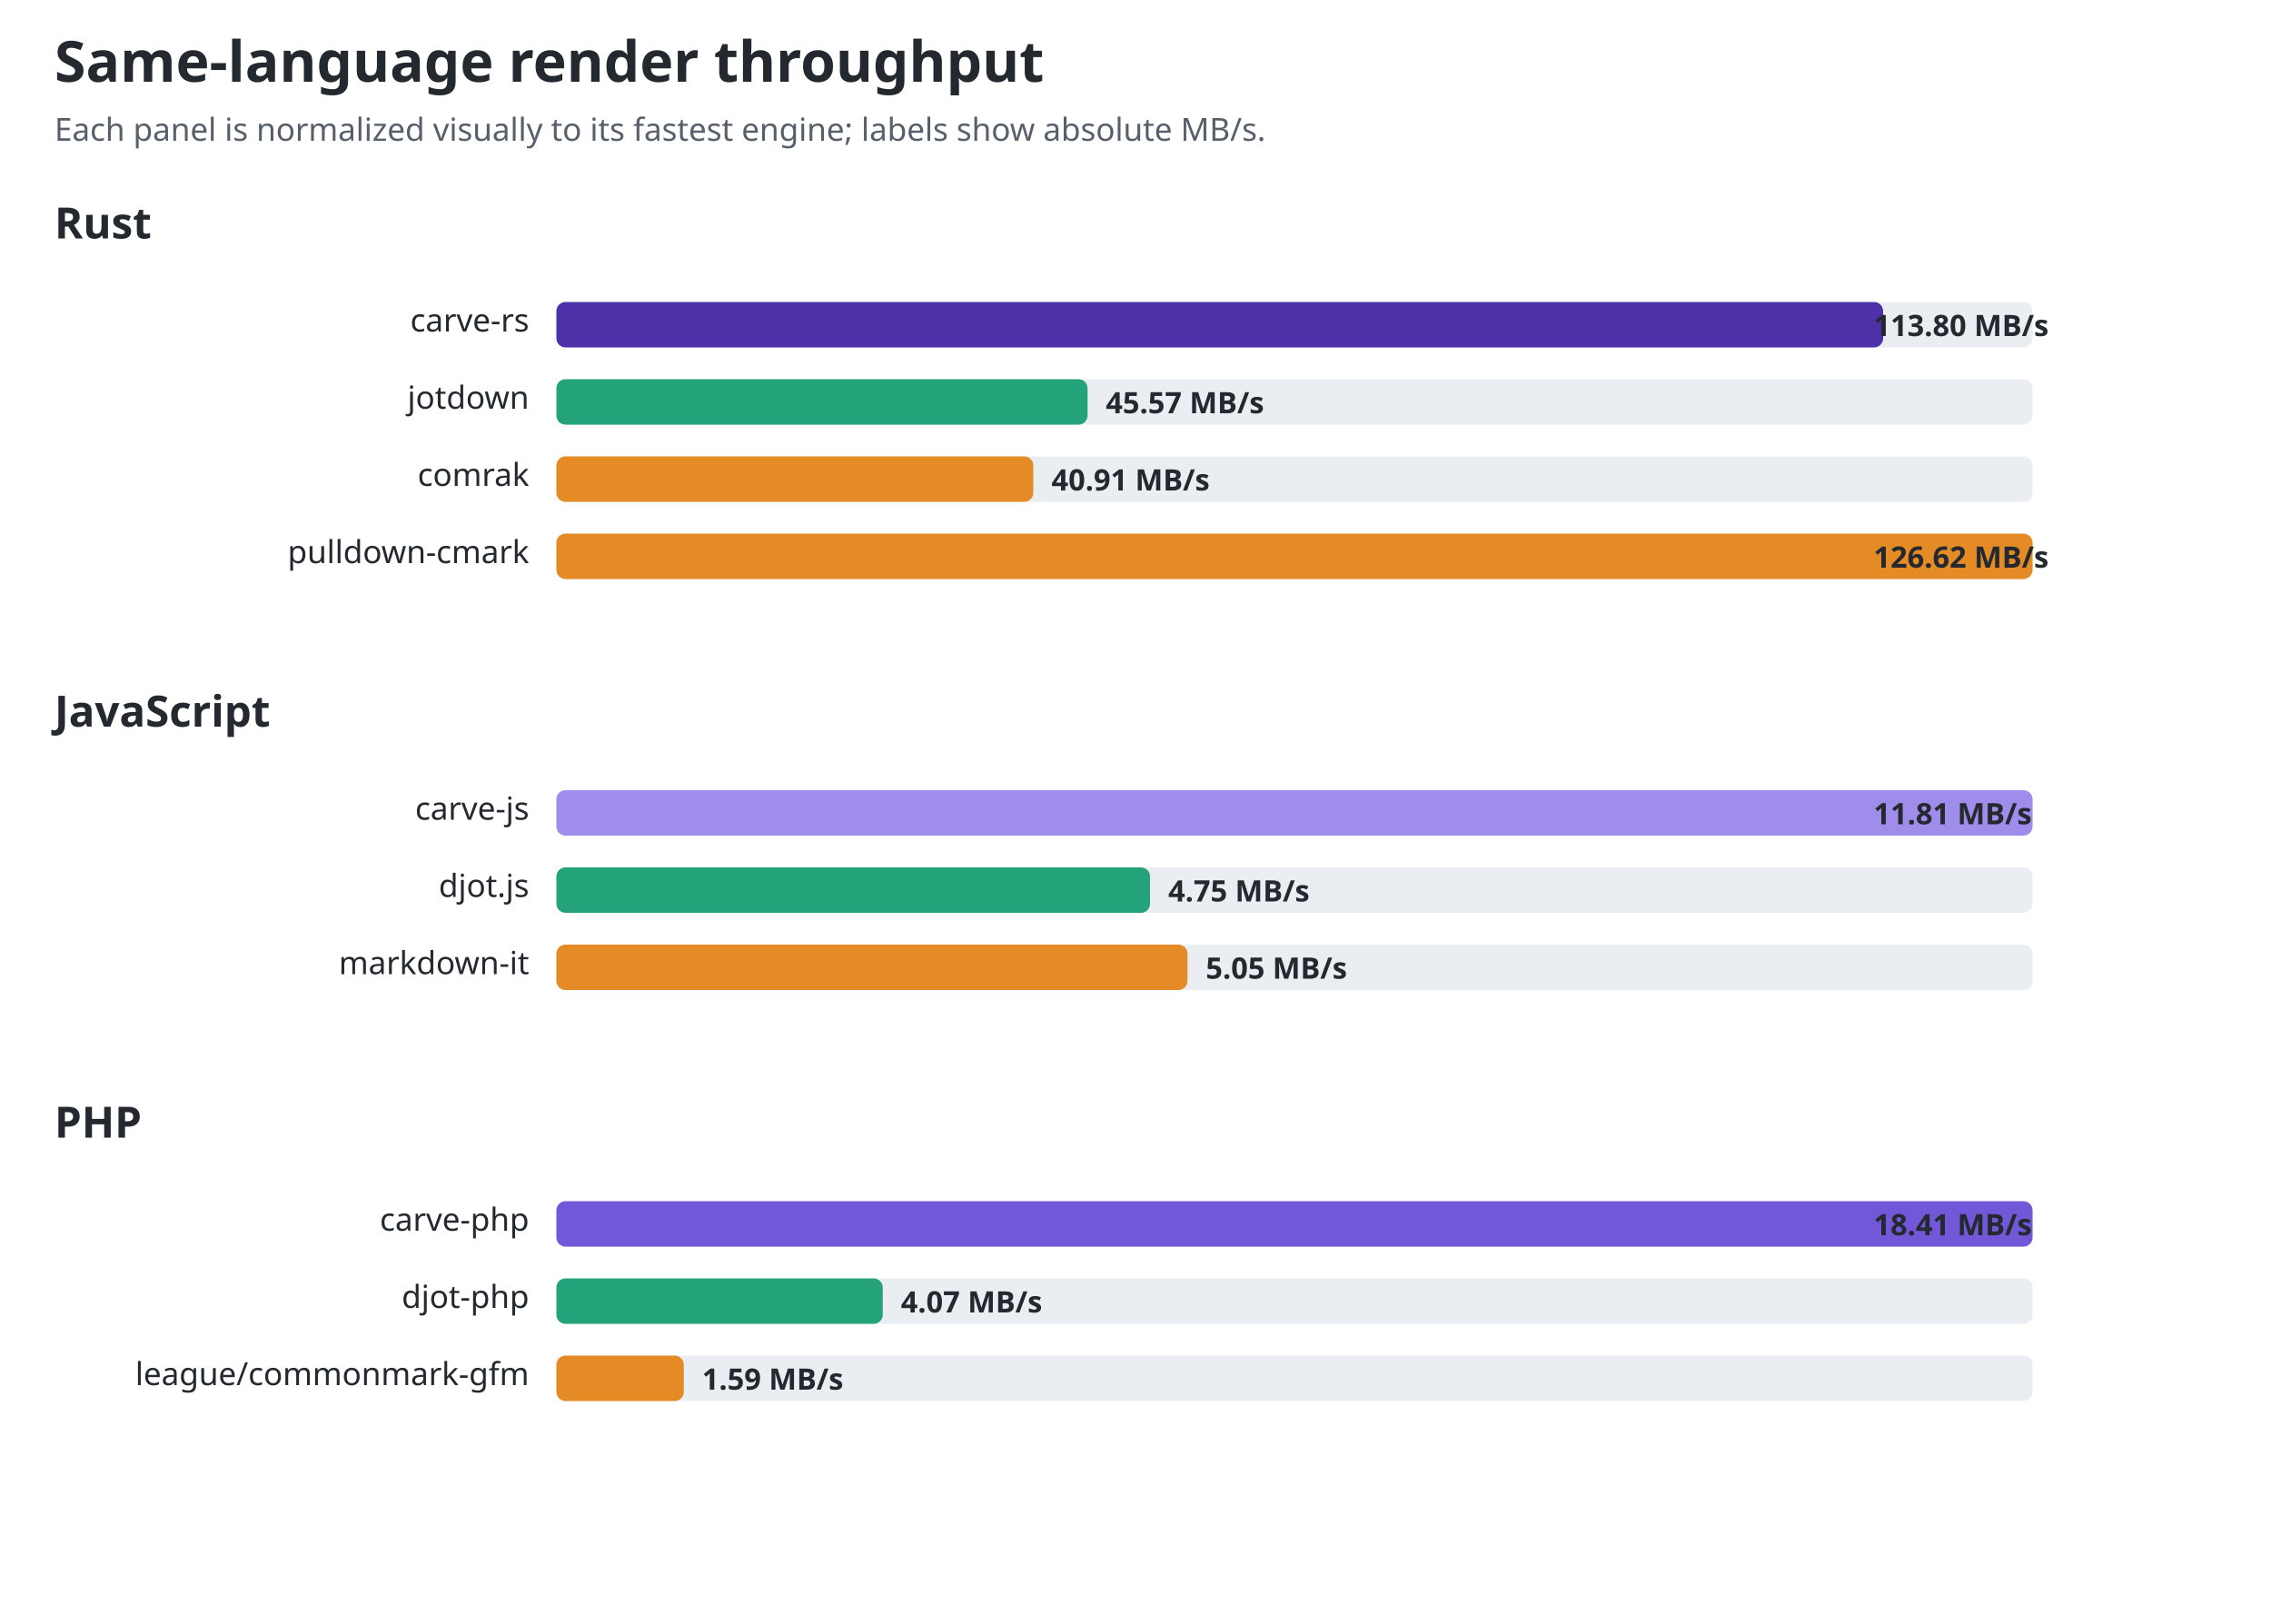
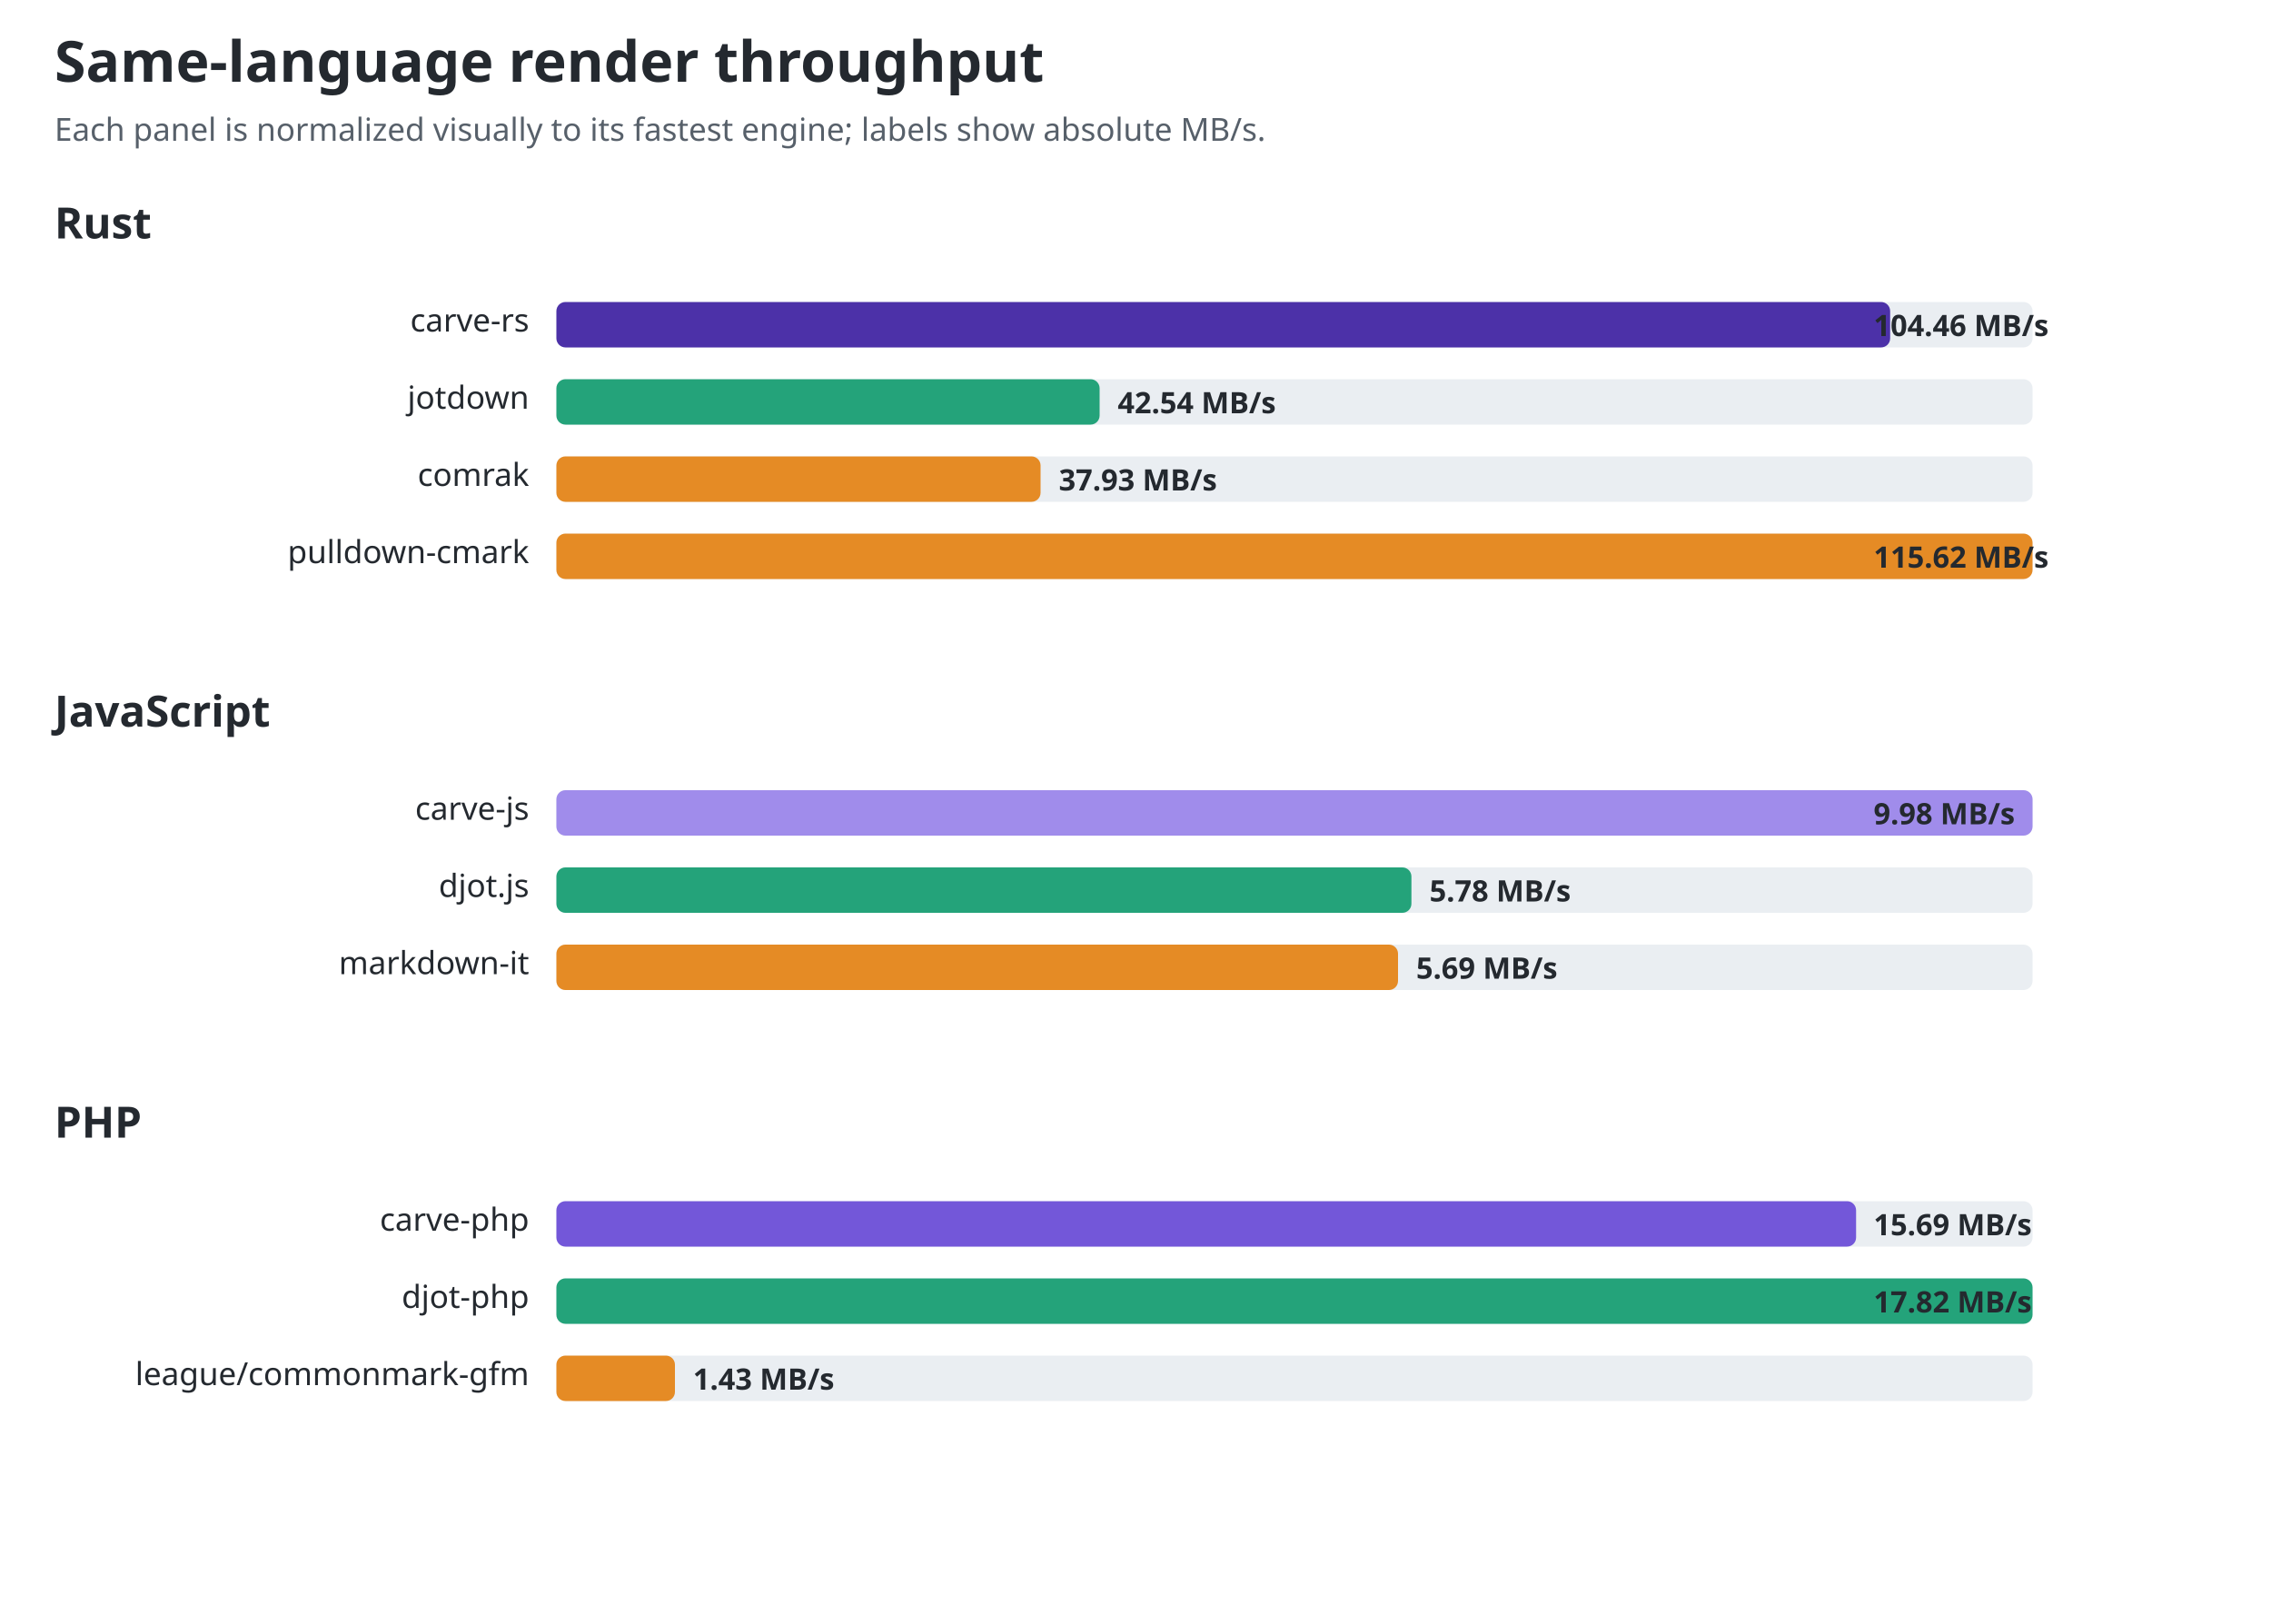
<svg xmlns="http://www.w3.org/2000/svg" width="1000" height="715" viewBox="0 0 1000 715" role="img" aria-labelledby="title desc">
  <style>text{font-family:ui-sans-serif,system-ui,sans-serif;fill:#24292f}.title{font-size:25px;font-weight:700}.sub{font-size:14px;fill:#57606a}.group{font-size:19px;font-weight:650}.label{font-size:14px}.value{font-size:13px;font-weight:650;fill:#24292f}.track{fill:#eaeef2}@media(prefers-color-scheme:dark){text,.value{fill:#f0f6fc}.sub{fill:#8c959f}.track{fill:#30363d}}</style>
  <text id="chart-title" class="title" x="24" y="36">Same-language render throughput</text>
  <text class="sub" x="24" y="62">Each panel is normalized visually to its fastest engine; labels show absolute MB/s.</text>
  <text class="group" x="24" y="105">Rust</text>
  <text class="label" x="233" y="146" text-anchor="end">carve-rs</text>
  <rect class="track" x="245" y="133" width="650" height="20" rx="4" />
-   <rect x="245" y="133" width="584.2" height="20" rx="4" fill="#4c31a8" />
-   <text class="value" x="825" y="148">113.80 MB/s</text>
+   <rect x="245" y="133" width="587.3" height="20" rx="4" fill="#4c31a8" />
+   <text class="value" x="825" y="148">104.46 MB/s</text>
  <text class="label" x="233" y="180" text-anchor="end">jotdown</text>
  <rect class="track" x="245" y="167" width="650" height="20" rx="4" />
-   <rect x="245" y="167" width="233.9" height="20" rx="4" fill="#24a37a" />
-   <text class="value" x="486.932" y="182">45.57 MB/s</text>
+   <rect x="245" y="167" width="239.2" height="20" rx="4" fill="#24a37a" />
+   <text class="value" x="492.154" y="182">42.54 MB/s</text>
  <text class="label" x="233" y="214" text-anchor="end">comrak</text>
  <rect class="track" x="245" y="201" width="650" height="20" rx="4" />
-   <rect x="245" y="201" width="210.0" height="20" rx="4" fill="#e58b25" />
-   <text class="value" x="463.01" y="216">40.91 MB/s</text>
+   <rect x="245" y="201" width="213.2" height="20" rx="4" fill="#e58b25" />
+   <text class="value" x="466.237" y="216">37.93 MB/s</text>
  <text class="label" x="233" y="248" text-anchor="end">pulldown-cmark</text>
  <rect class="track" x="245" y="235" width="650" height="20" rx="4" />
  <rect x="245" y="235" width="650.0" height="20" rx="4" fill="#e58b25" />
-   <text class="value" x="825" y="250">126.62 MB/s</text>
+   <text class="value" x="825" y="250">115.62 MB/s</text>
  <text class="group" x="24" y="320">JavaScript</text>
  <text class="label" x="233" y="361" text-anchor="end">carve-js</text>
  <rect class="track" x="245" y="348" width="650" height="20" rx="4" />
  <rect x="245" y="348" width="650.0" height="20" rx="4" fill="#a08ceb" />
-   <text class="value" x="825" y="363">11.81 MB/s</text>
+   <text class="value" x="825" y="363">9.98 MB/s</text>
  <text class="label" x="233" y="395" text-anchor="end">djot.js</text>
  <rect class="track" x="245" y="382" width="650" height="20" rx="4" />
-   <rect x="245" y="382" width="261.4" height="20" rx="4" fill="#24a37a" />
-   <text class="value" x="514.431" y="397">4.75 MB/s</text>
+   <rect x="245" y="382" width="376.5" height="20" rx="4" fill="#24a37a" />
+   <text class="value" x="629.453" y="397">5.78 MB/s</text>
  <text class="label" x="233" y="429" text-anchor="end">markdown-it</text>
  <rect class="track" x="245" y="416" width="650" height="20" rx="4" />
-   <rect x="245" y="416" width="277.9" height="20" rx="4" fill="#e58b25" />
-   <text class="value" x="530.942" y="431">5.05 MB/s</text>
+   <rect x="245" y="416" width="370.6" height="20" rx="4" fill="#e58b25" />
+   <text class="value" x="623.591" y="431">5.69 MB/s</text>
  <text class="group" x="24" y="501">PHP</text>
  <text class="label" x="233" y="542" text-anchor="end">carve-php</text>
  <rect class="track" x="245" y="529" width="650" height="20" rx="4" />
-   <rect x="245" y="529" width="650.0" height="20" rx="4" fill="#7357d9" />
-   <text class="value" x="825" y="544">18.41 MB/s</text>
+   <rect x="245" y="529" width="572.3" height="20" rx="4" fill="#7357d9" />
+   <text class="value" x="825" y="544">15.69 MB/s</text>
  <text class="label" x="233" y="576" text-anchor="end">djot-php</text>
  <rect class="track" x="245" y="563" width="650" height="20" rx="4" />
-   <rect x="245" y="563" width="143.7" height="20" rx="4" fill="#24a37a" />
-   <text class="value" x="396.699" y="578">4.07 MB/s</text>
+   <rect x="245" y="563" width="650.0" height="20" rx="4" fill="#24a37a" />
+   <text class="value" x="825" y="578">17.82 MB/s</text>
  <text class="label" x="233" y="610" text-anchor="end">league/commonmark-gfm</text>
  <rect class="track" x="245" y="597" width="650" height="20" rx="4" />
-   <rect x="245" y="597" width="56.1" height="20" rx="4" fill="#e58b25" />
-   <text class="value" x="309.138" y="612">1.59 MB/s</text>
+   <rect x="245" y="597" width="52.2" height="20" rx="4" fill="#e58b25" />
+   <text class="value" x="305.16" y="612">1.43 MB/s</text>
</svg>
